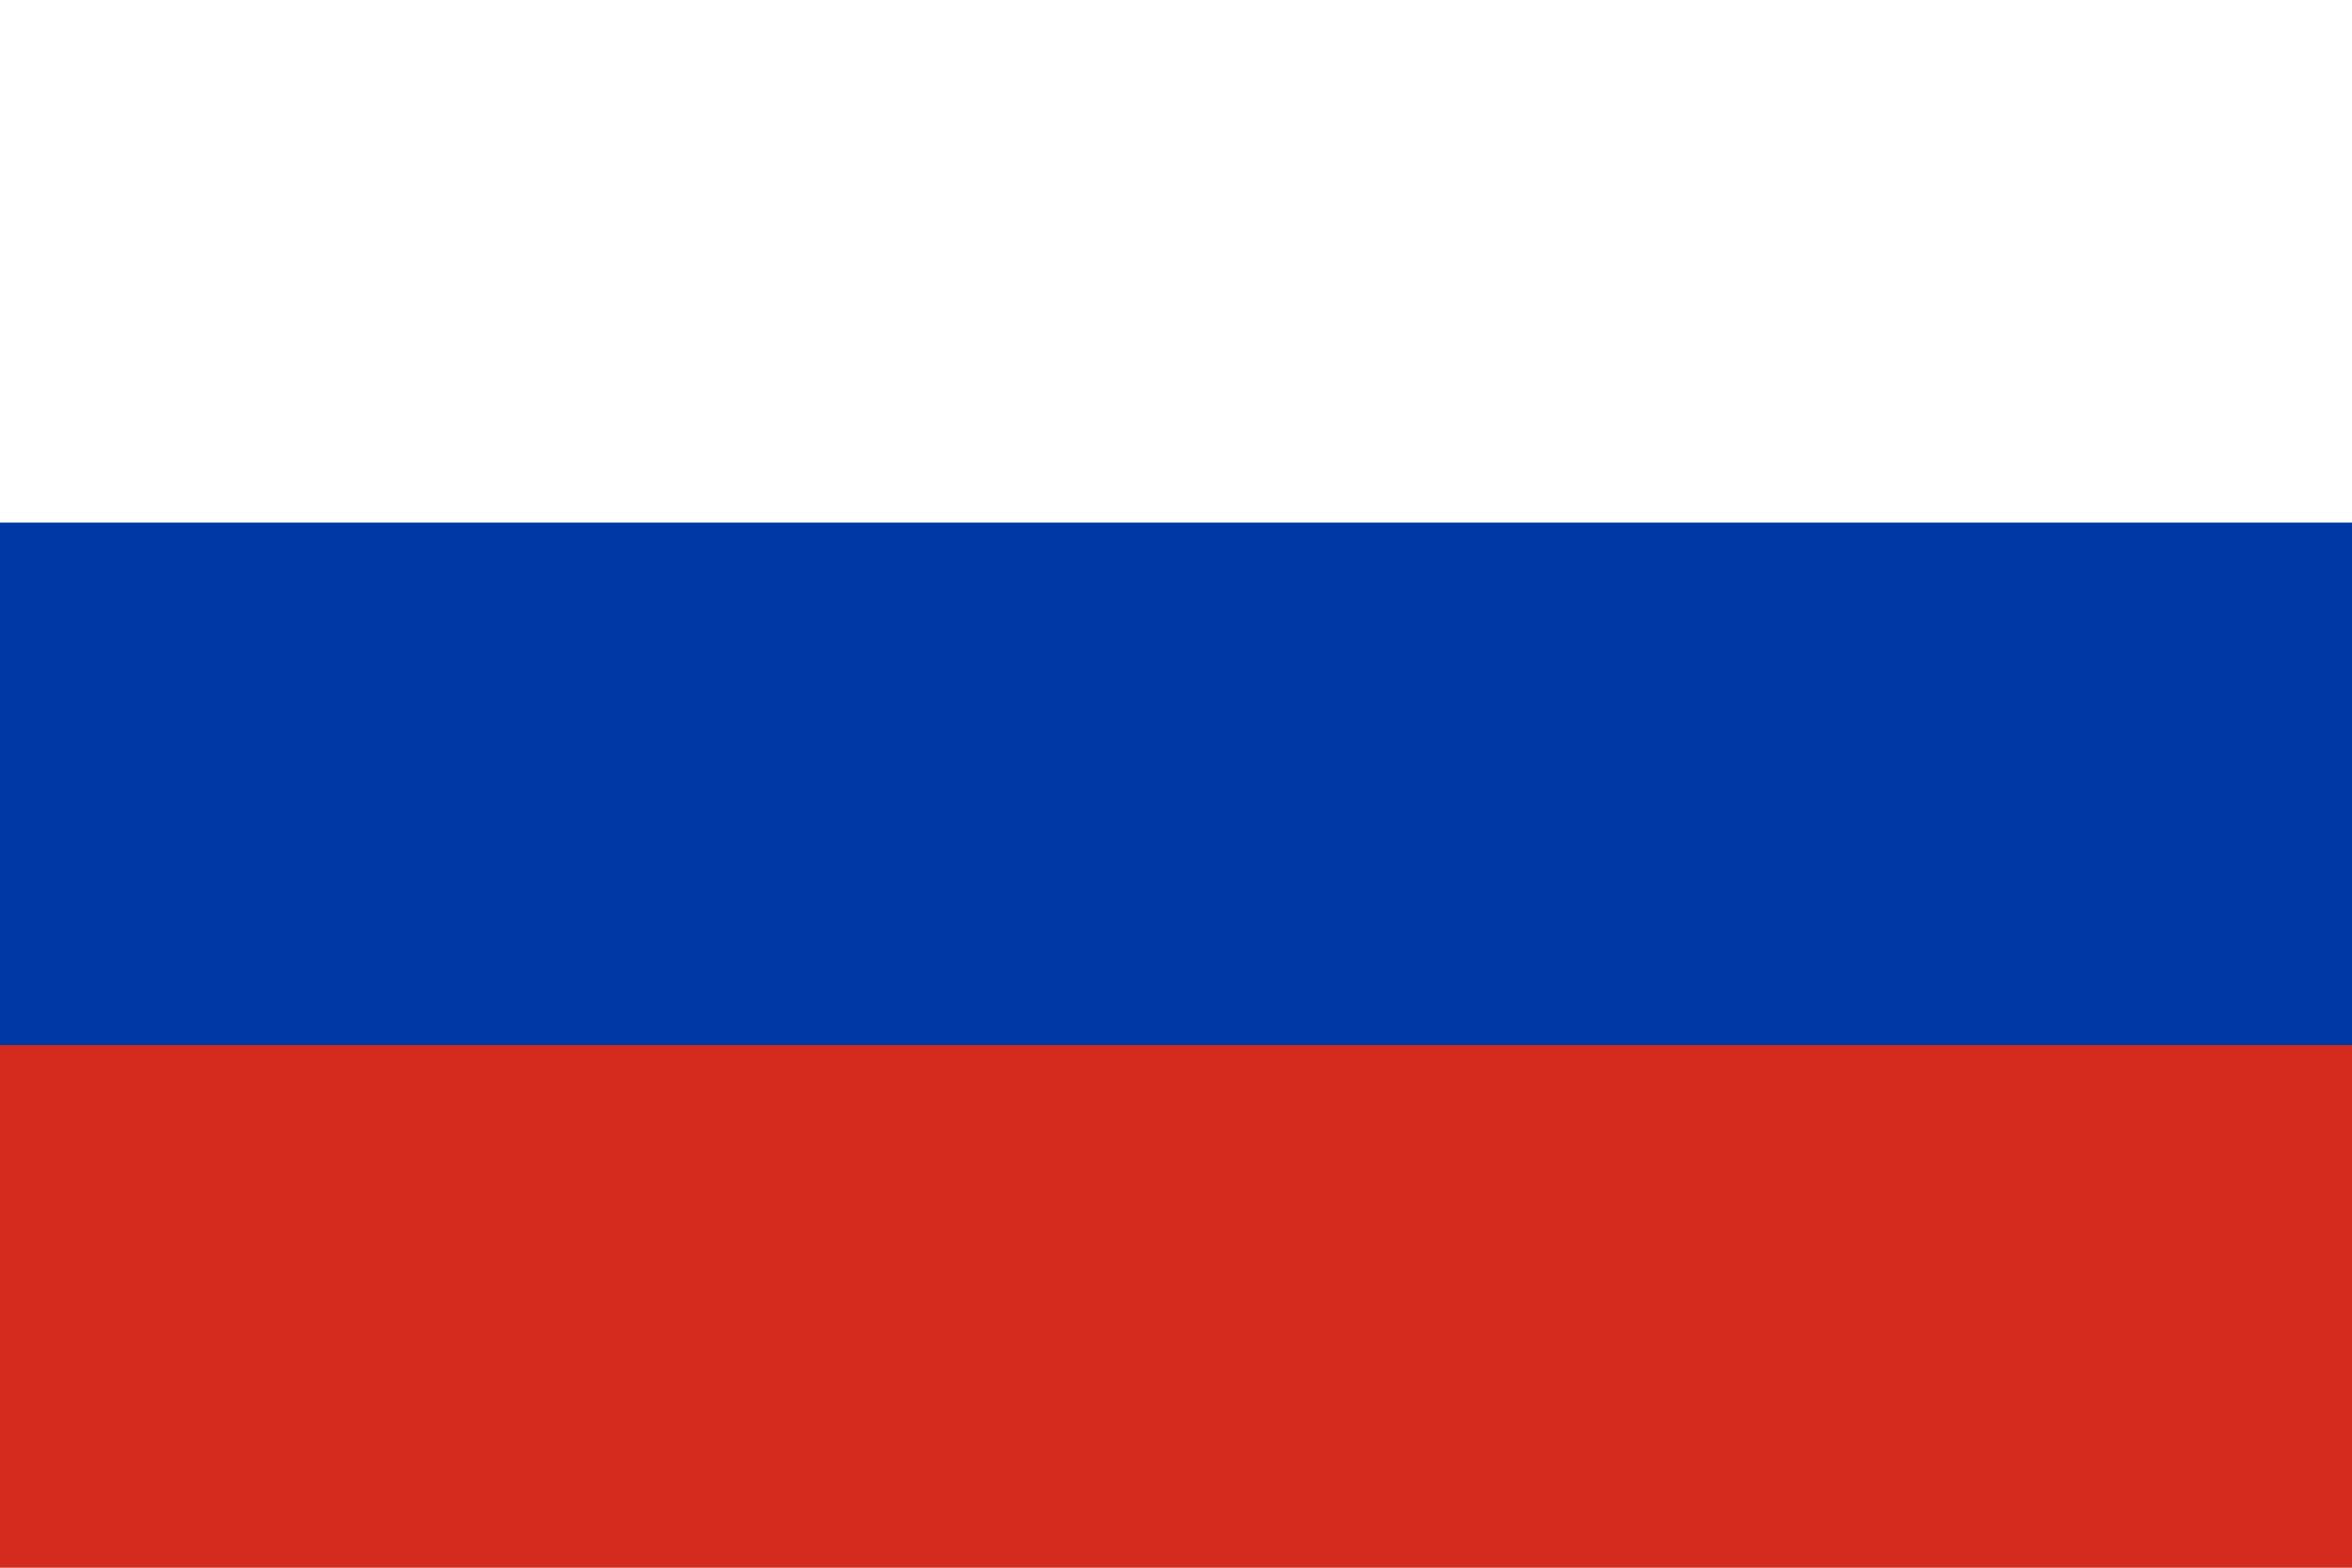
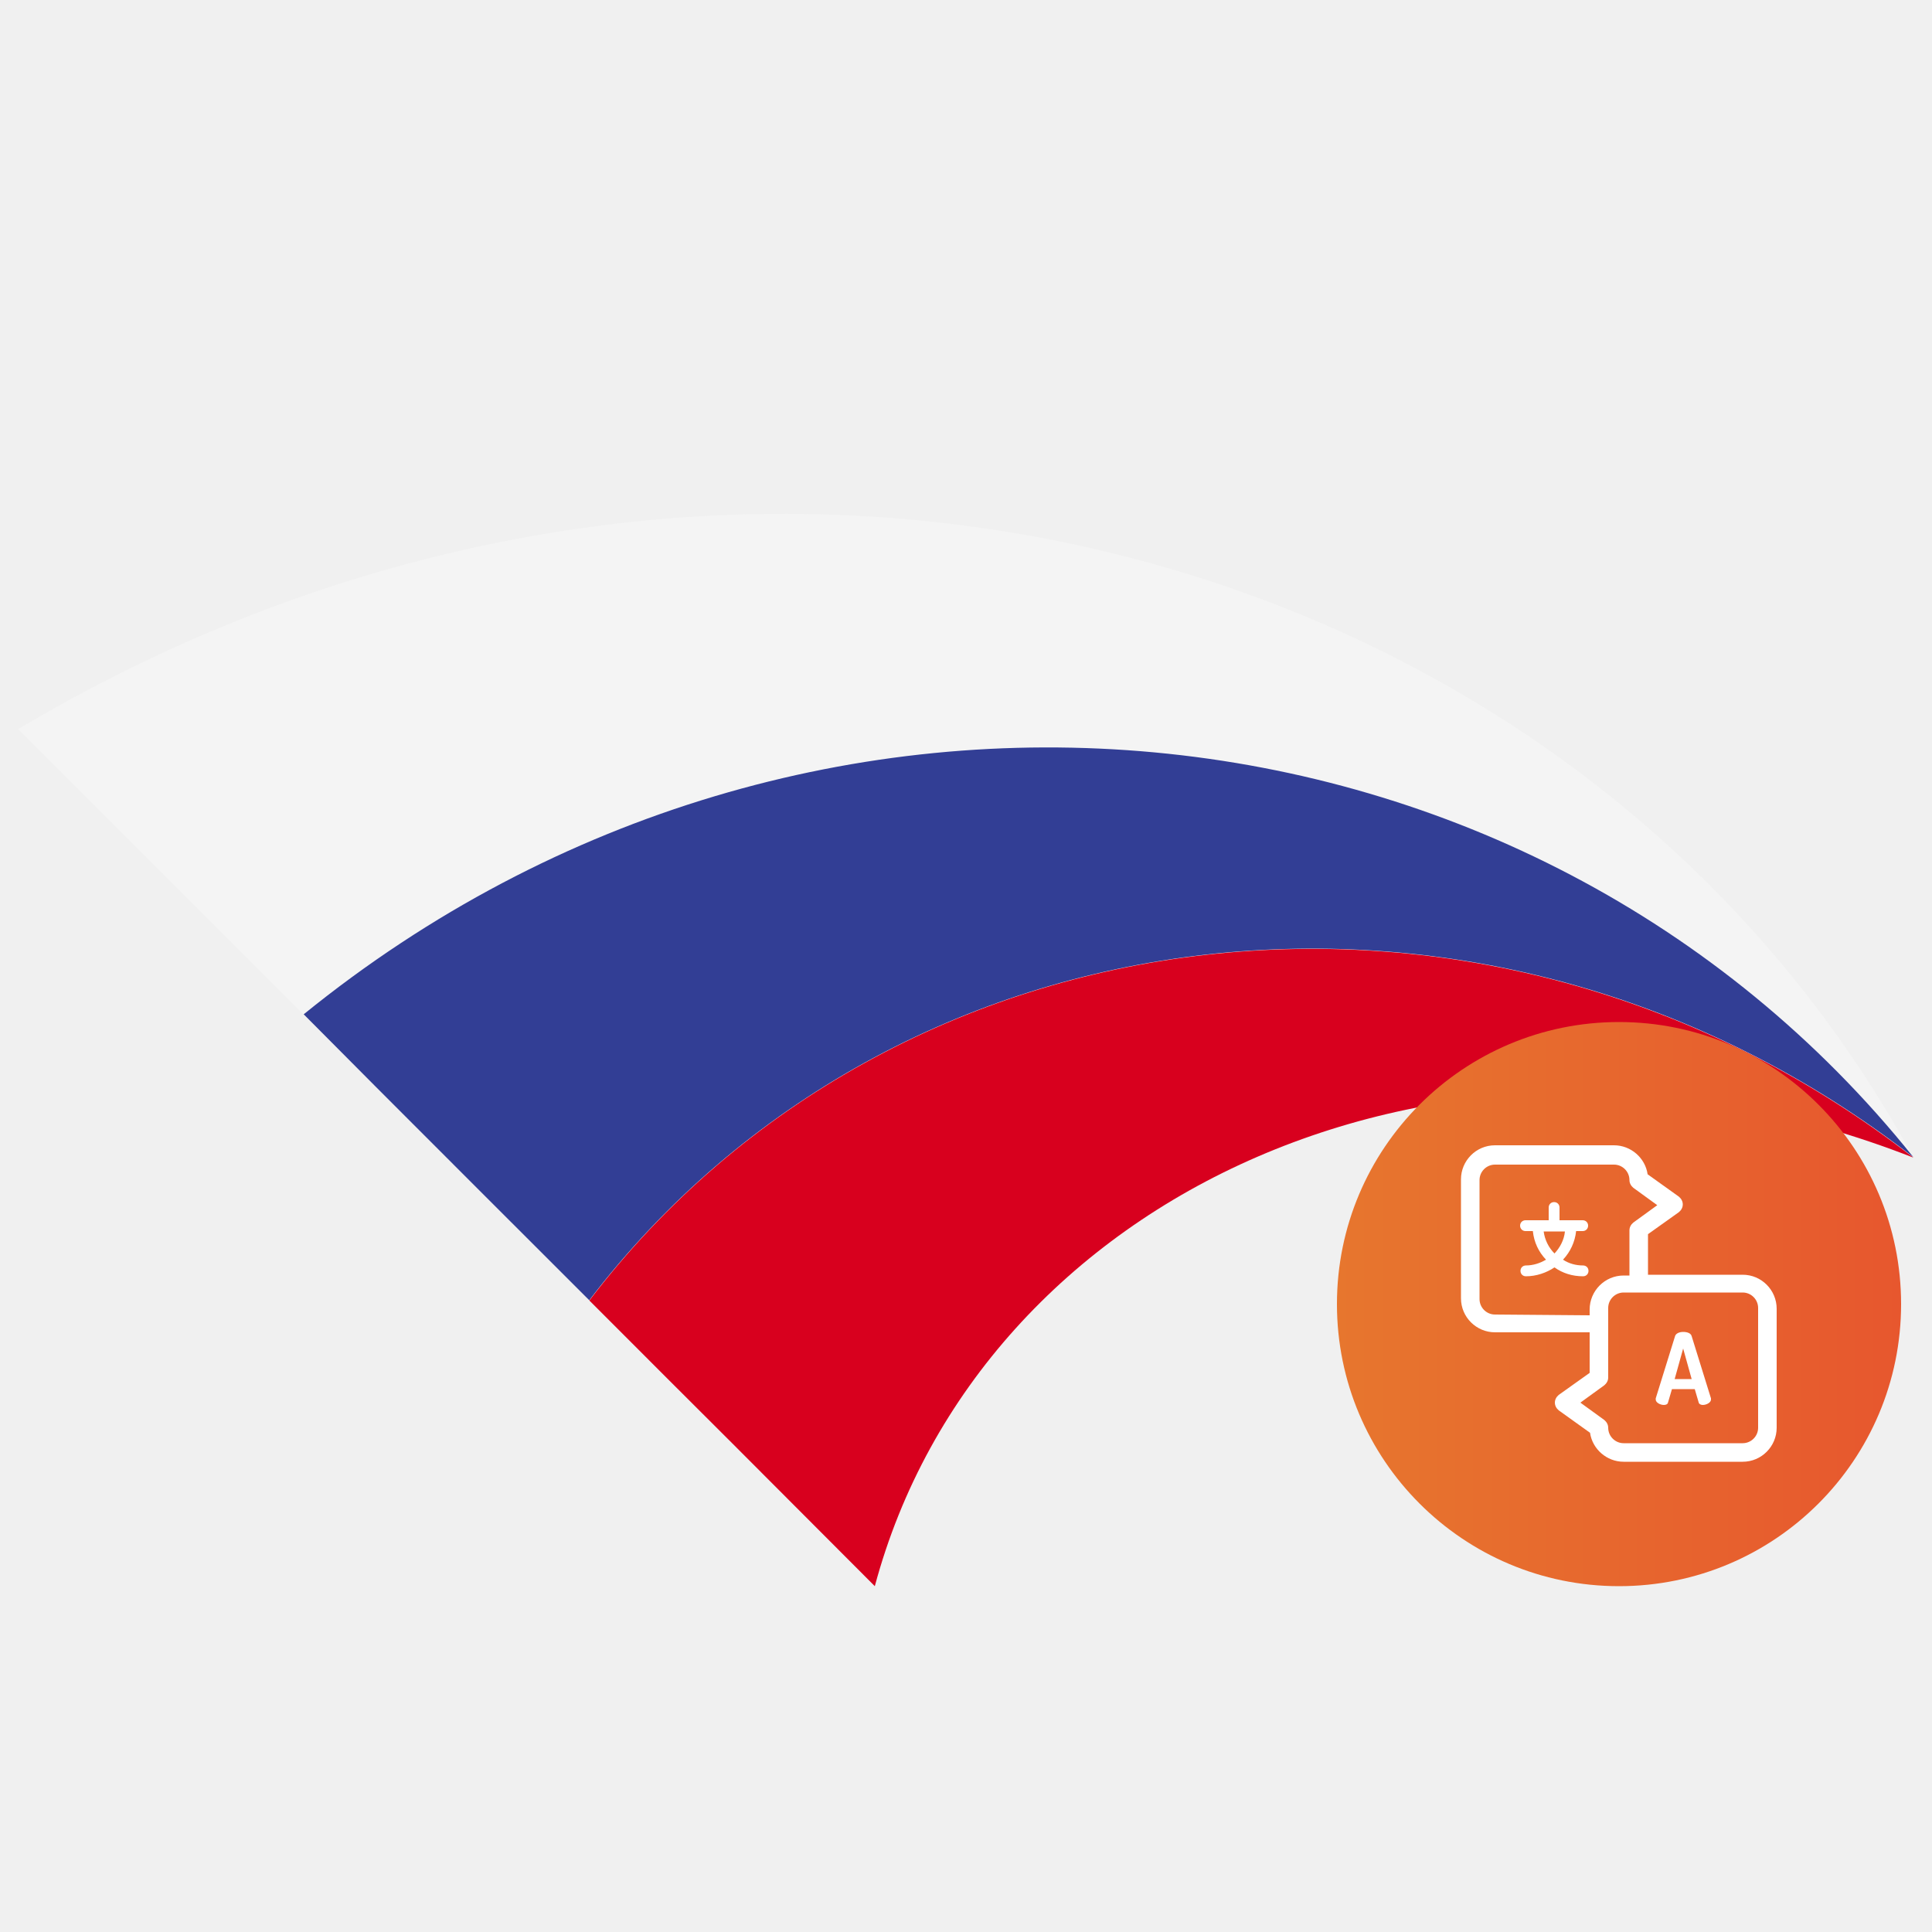
- <svg xmlns="http://www.w3.org/2000/svg" height="600" width="900" viewBox="0 0 9 6">
-   <path fill="#fff" d="M0 0h9v3H0z" />
-   <path fill="#d52b1e" d="M0 3h9v3H0z" />
-   <path fill="#0039a6" d="M0 2h9v2H0z" />
+ <svg xmlns="http://www.w3.org/2000/svg" xmlns:xlink="http://www.w3.org/1999/xlink" version="1.1" id="katman_1" x="0" y="0" viewBox="0 0 500 500" xml:space="preserve">
+   <style>.st0{fill:#fff}</style>
+   <path class="st0" d="M425.7 351.5c-.2-.6-.9-.9-1.6-.9-.7 0-1.4.3-1.6.9l-3.8 12.3v.2c0 .6.9 1 1.6 1 .4 0 .8-.1.9-.5l.7-2.6h4.5l.7 2.6c.1.4.4.5.9.5.7 0 1.6-.5 1.6-1v-.2l-3.9-12.3zm-3.3 8.5l1.7-6 1.7 6h-3.4z" />
+   <path class="st0" d="M435.8 339h-18.3v-7.9l6-4.3c.5-.3.8-.9.8-1.5s-.3-1.1-.8-1.5l-6-4.3c-.5-3.2-3.2-5.6-6.5-5.6h-23.7c-3.7 0-6.7 3-6.7 6.7v23.6c0 3.7 3 6.7 6.7 6.7h18.3v7.5l-6.1 4.4c-.5.3-.8.9-.8 1.5s.3 1.1.8 1.5l6.2 4.4c.5 3.2 3.3 5.7 6.7 5.7H436c3.7 0 6.7-3 6.7-6.7v-23.6c-.2-3.6-3.2-6.6-6.9-6.6zm-49.3 8c-1.7 0-3.1-1.4-3.1-3.1V320c0-1.7 1.4-3.1 3.1-3.1h23.8c1.7 0 3.1 1.4 3.1 3.1 0 .6.2 1.1.7 1.4l4.9 3.5-4.8 3.5c-.5.3-.8.9-.8 1.5v9h-1.3c-3.7 0-6.7 3-6.7 6.7v1.3l-18.9.1zm53 22.9c0 1.7-1.4 3.1-3.1 3.1h-23.8c-1.7 0-3.1-1.4-3.1-3.1 0-.6-.2-1.1-.7-1.4l-4.9-3.5 4.8-3.5c.5-.3.8-.9.8-1.5v-14c0-1.7 1.4-3.1 3.1-3.1h23.9c1.7 0 3.1 1.4 3.1 3.1v23.9z" />
+   <path class="st0" d="M403.9 331c.5 0 1-.5 1-1s-.5-1-1-1h-4.5v-2.4c0-.5-.5-1-1-1s-1 .5-1 1v2.4H393c-.5 0-1 .5-1 1s.5 1 1 1h1.4c.2 2.1 1.1 4 2.5 5.5-1.1.7-2.5 1.1-3.9 1.1-.5 0-1 .5-1 1s.5 1 1 1c2 0 3.9-.6 5.5-1.7 1.5 1.1 3.4 1.7 5.5 1.7.5 0 1-.5 1-1s-.5-1-1-1c-1.4 0-2.7-.4-3.9-1.1 1.4-1.5 2.3-3.4 2.5-5.5h1.3zm-5.2 4.3c-1.1-1.2-1.9-2.7-2.1-4.4h4.2c-.2 1.7-1 3.3-2.1 4.4z" />
+   <g id="RUSSIA_2_">
+     <defs>
+       <path id="SVGID_7_" d="M4.7 188.7C187.3 80 406.9 137.4 495.2 299.6c-121.4-47.5-241.7 9.9-268.8 110.9-73.9-74-147.8-147.9-221.7-221.8z" />
+     </defs>
+     <clipPath id="SVGID_1_">
+       <use xlink:href="#SVGID_7_" overflow="visible" />
+     </clipPath>
+     <defs>
+       <path id="SVGID_9_" d="M4.7 188.7C187.3 80 406.9 137.4 495.2 299.6c-121.4-47.5-241.7 9.9-268.8 110.9-73.9-74-147.8-147.9-221.7-221.8z" />
+     </defs>
+     <clipPath id="SVGID_2_">
+       <use xlink:href="#SVGID_9_" overflow="visible" />
+     </clipPath>
+     <path d="M78.6 262.6c130.8-106.1 317.3-87 416.6 37C406.9 137.4 187.3 80 4.7 188.7 29.3 213.4 54 238 78.6 262.6z" clip-path="url(#SVGID_2_)" fill="#f4f4f4" />
+     <path d="M152.5 336.5c78.9-103.5 232.3-122.7 342.7-37-99.3-124-285.8-143.1-416.6-37 24.6 24.8 49.3 49.4 73.9 74z" clip-path="url(#SVGID_2_)" fill="#323e95" />
+     <path d="M226.4 410.5c27.1-101 147.4-158.3 268.8-110.9-110.3-85.7-263.8-66.6-342.7 37 24.7 24.6 49.3 49.2 73.9 73.9z" clip-path="url(#SVGID_2_)" fill="#d8001e" />
+     <g>
+       <defs>
+         <path id="SVGID_11_" d="M4.7 188.7C187.3 80 406.9 137.4 495.2 299.6c-121.4-47.5-241.7 9.9-268.8 110.9-73.9-74-147.8-147.9-221.7-221.8z" />
+       </defs>
+       <clipPath id="SVGID_3_">
+         <use xlink:href="#SVGID_11_" overflow="visible" />
+       </clipPath>
+     </g>
+   </g>
+   <linearGradient id="SVGID_4_" gradientUnits="userSpaceOnUse" x1="345.95" y1="164.55" x2="491.95" y2="164.55" gradientTransform="matrix(1 0 0 -1 0 502)">
+     <stop offset="0" stop-color="#e7762e" />
+     <stop offset="1" stop-color="#e7572e" />
+   </linearGradient>
+   <circle cx="419" cy="337.5" r="73" fill="url(#SVGID_4_)" />
+   <g>
+     <path class="st0" d="M437.8 345.8c-.2-.8-1.2-1.1-2.2-1.1-1 0-1.9.4-2.1 1.1l-5 16.1v.3c0 .8 1.2 1.4 2.1 1.4.6 0 1-.2 1.1-.7l1-3.4h5.9l1 3.4c.1.5.6.7 1.1.7.9 0 2.1-.6 2.1-1.4v-.3l-5-16.1zm-4.4 11.1l2.2-7.9 2.2 7.9h-4.4z" />
+     <path class="st0" d="M451 329.9h-24.5v-10.5l8-5.7c.6-.5 1-1.2 1-2s-.4-1.5-1-2l-8.1-5.8c-.6-4.2-4.3-7.5-8.7-7.5h-30.8c-4.9 0-8.8 4-8.8 8.8V336c0 4.9 4 8.8 8.8 8.8h24.5v10.5l-8 5.7c-.6.5-1 1.2-1 2s.4 1.5 1 2l8.1 5.8c.6 4.2 4.3 7.5 8.7 7.5H451c4.9 0 8.8-4 8.8-8.8v-30.8c0-4.8-3.9-8.8-8.8-8.8zm-64.1 10.3c-2.2 0-4-1.8-4-4v-30.8c0-2.2 1.8-4 4-4h30.8c2.2 0 4 1.8 4 4 0 .8.4 1.5 1 2l6.2 4.5-6.2 4.5c-.6.5-1 1.2-1 2v11.7h-1.5c-4.9 0-8.8 4-8.8 8.8v1.5l-24.5-.2zm68.1 29.3c0 2.2-1.8 4-4 4h-30.8c-2.2 0-4-1.8-4-4 0-.8-.4-1.5-1-2L409 363l6.2-4.5c.6-.5 1-1.2 1-2v-18c0-2.2 1.8-4 4-4H451c2.2 0 4 1.8 4 4v31z" />
+     <path class="st0" d="M409.6 318.6c.8 0 1.4-.6 1.4-1.4 0-.8-.6-1.4-1.4-1.4h-6v-3.3c0-.8-.6-1.4-1.4-1.4-.8 0-1.4.6-1.4 1.4v3.3h-6c-.8 0-1.4.6-1.4 1.4 0 .8.6 1.4 1.4 1.4h1.9c.3 2.9 1.5 5.4 3.4 7.4-1.5.9-3.3 1.5-5.2 1.5-.8 0-1.4.6-1.4 1.4s.6 1.4 1.4 1.4c2.7 0 5.3-.9 7.4-2.3 2.1 1.5 4.6 2.3 7.4 2.3.8 0 1.4-.6 1.4-1.4 0-.8-.6-1.4-1.4-1.4-1.9 0-3.7-.5-5.2-1.5 1.9-2 3.1-4.6 3.4-7.4h1.7zm-7.3 5.8a9.96 9.96 0 01-2.8-5.7h5.5c-.2 2.2-1.3 4.2-2.7 5.7z" />
+   </g>
</svg>
